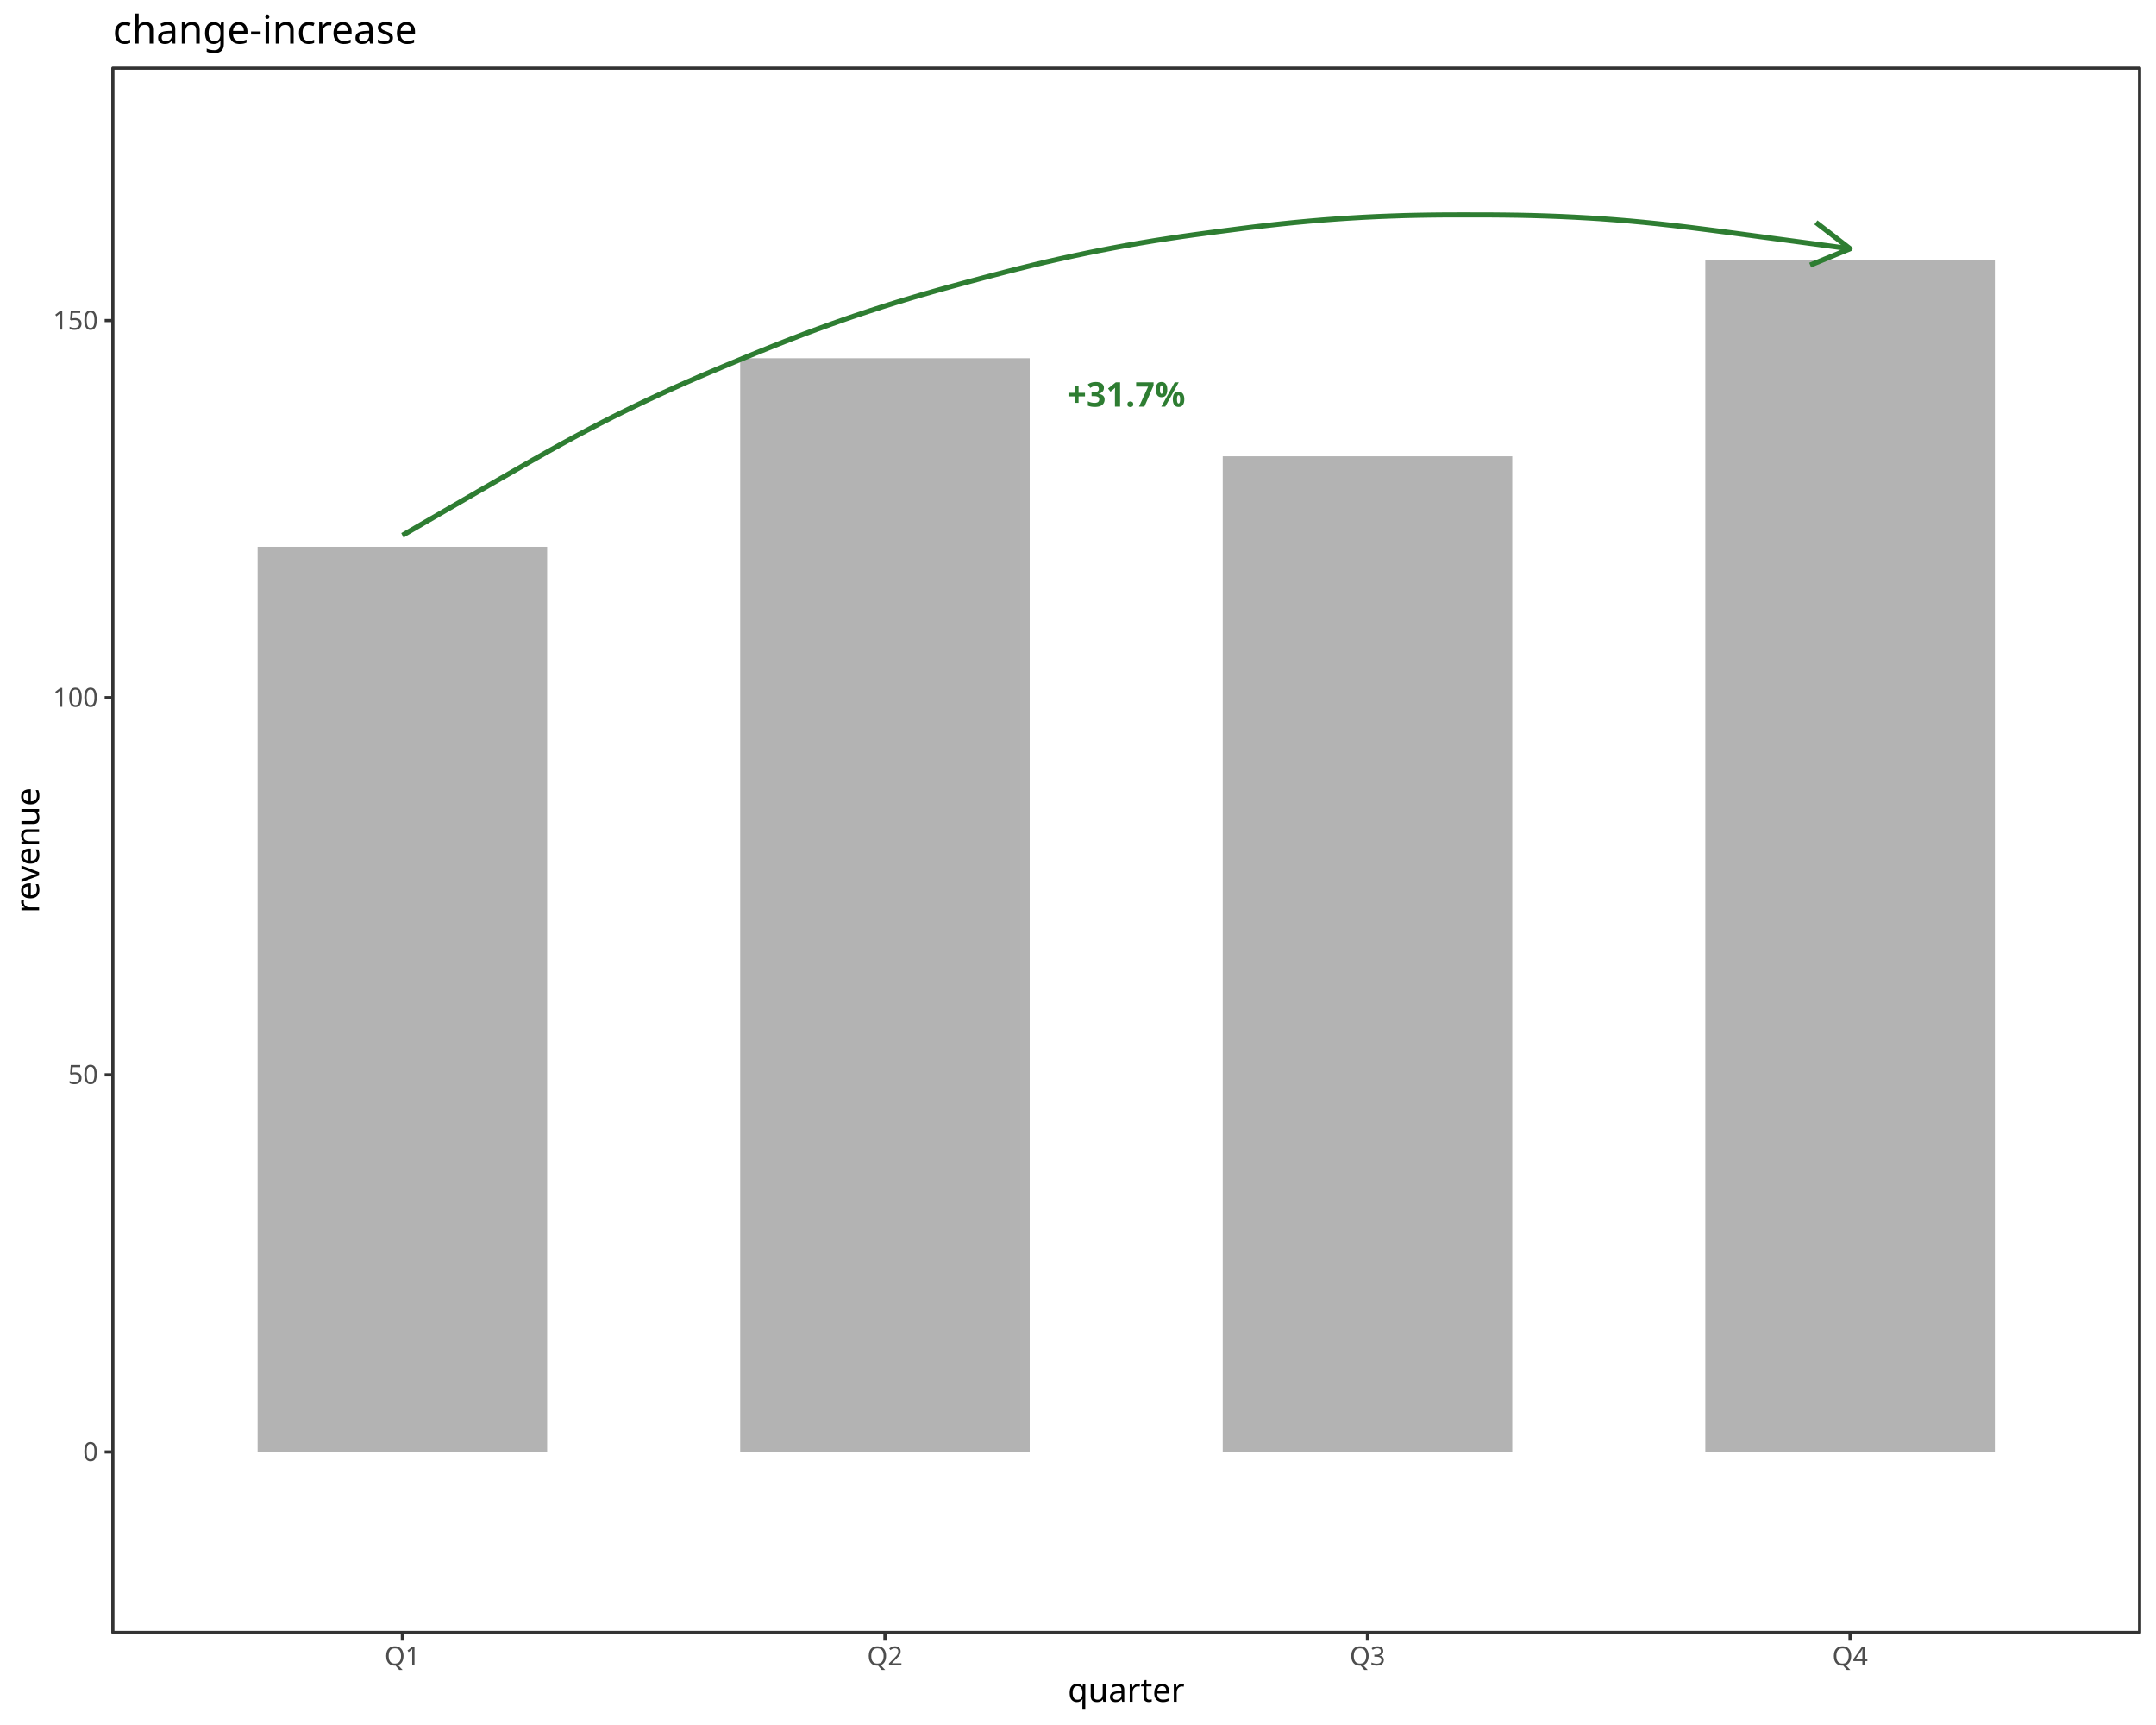
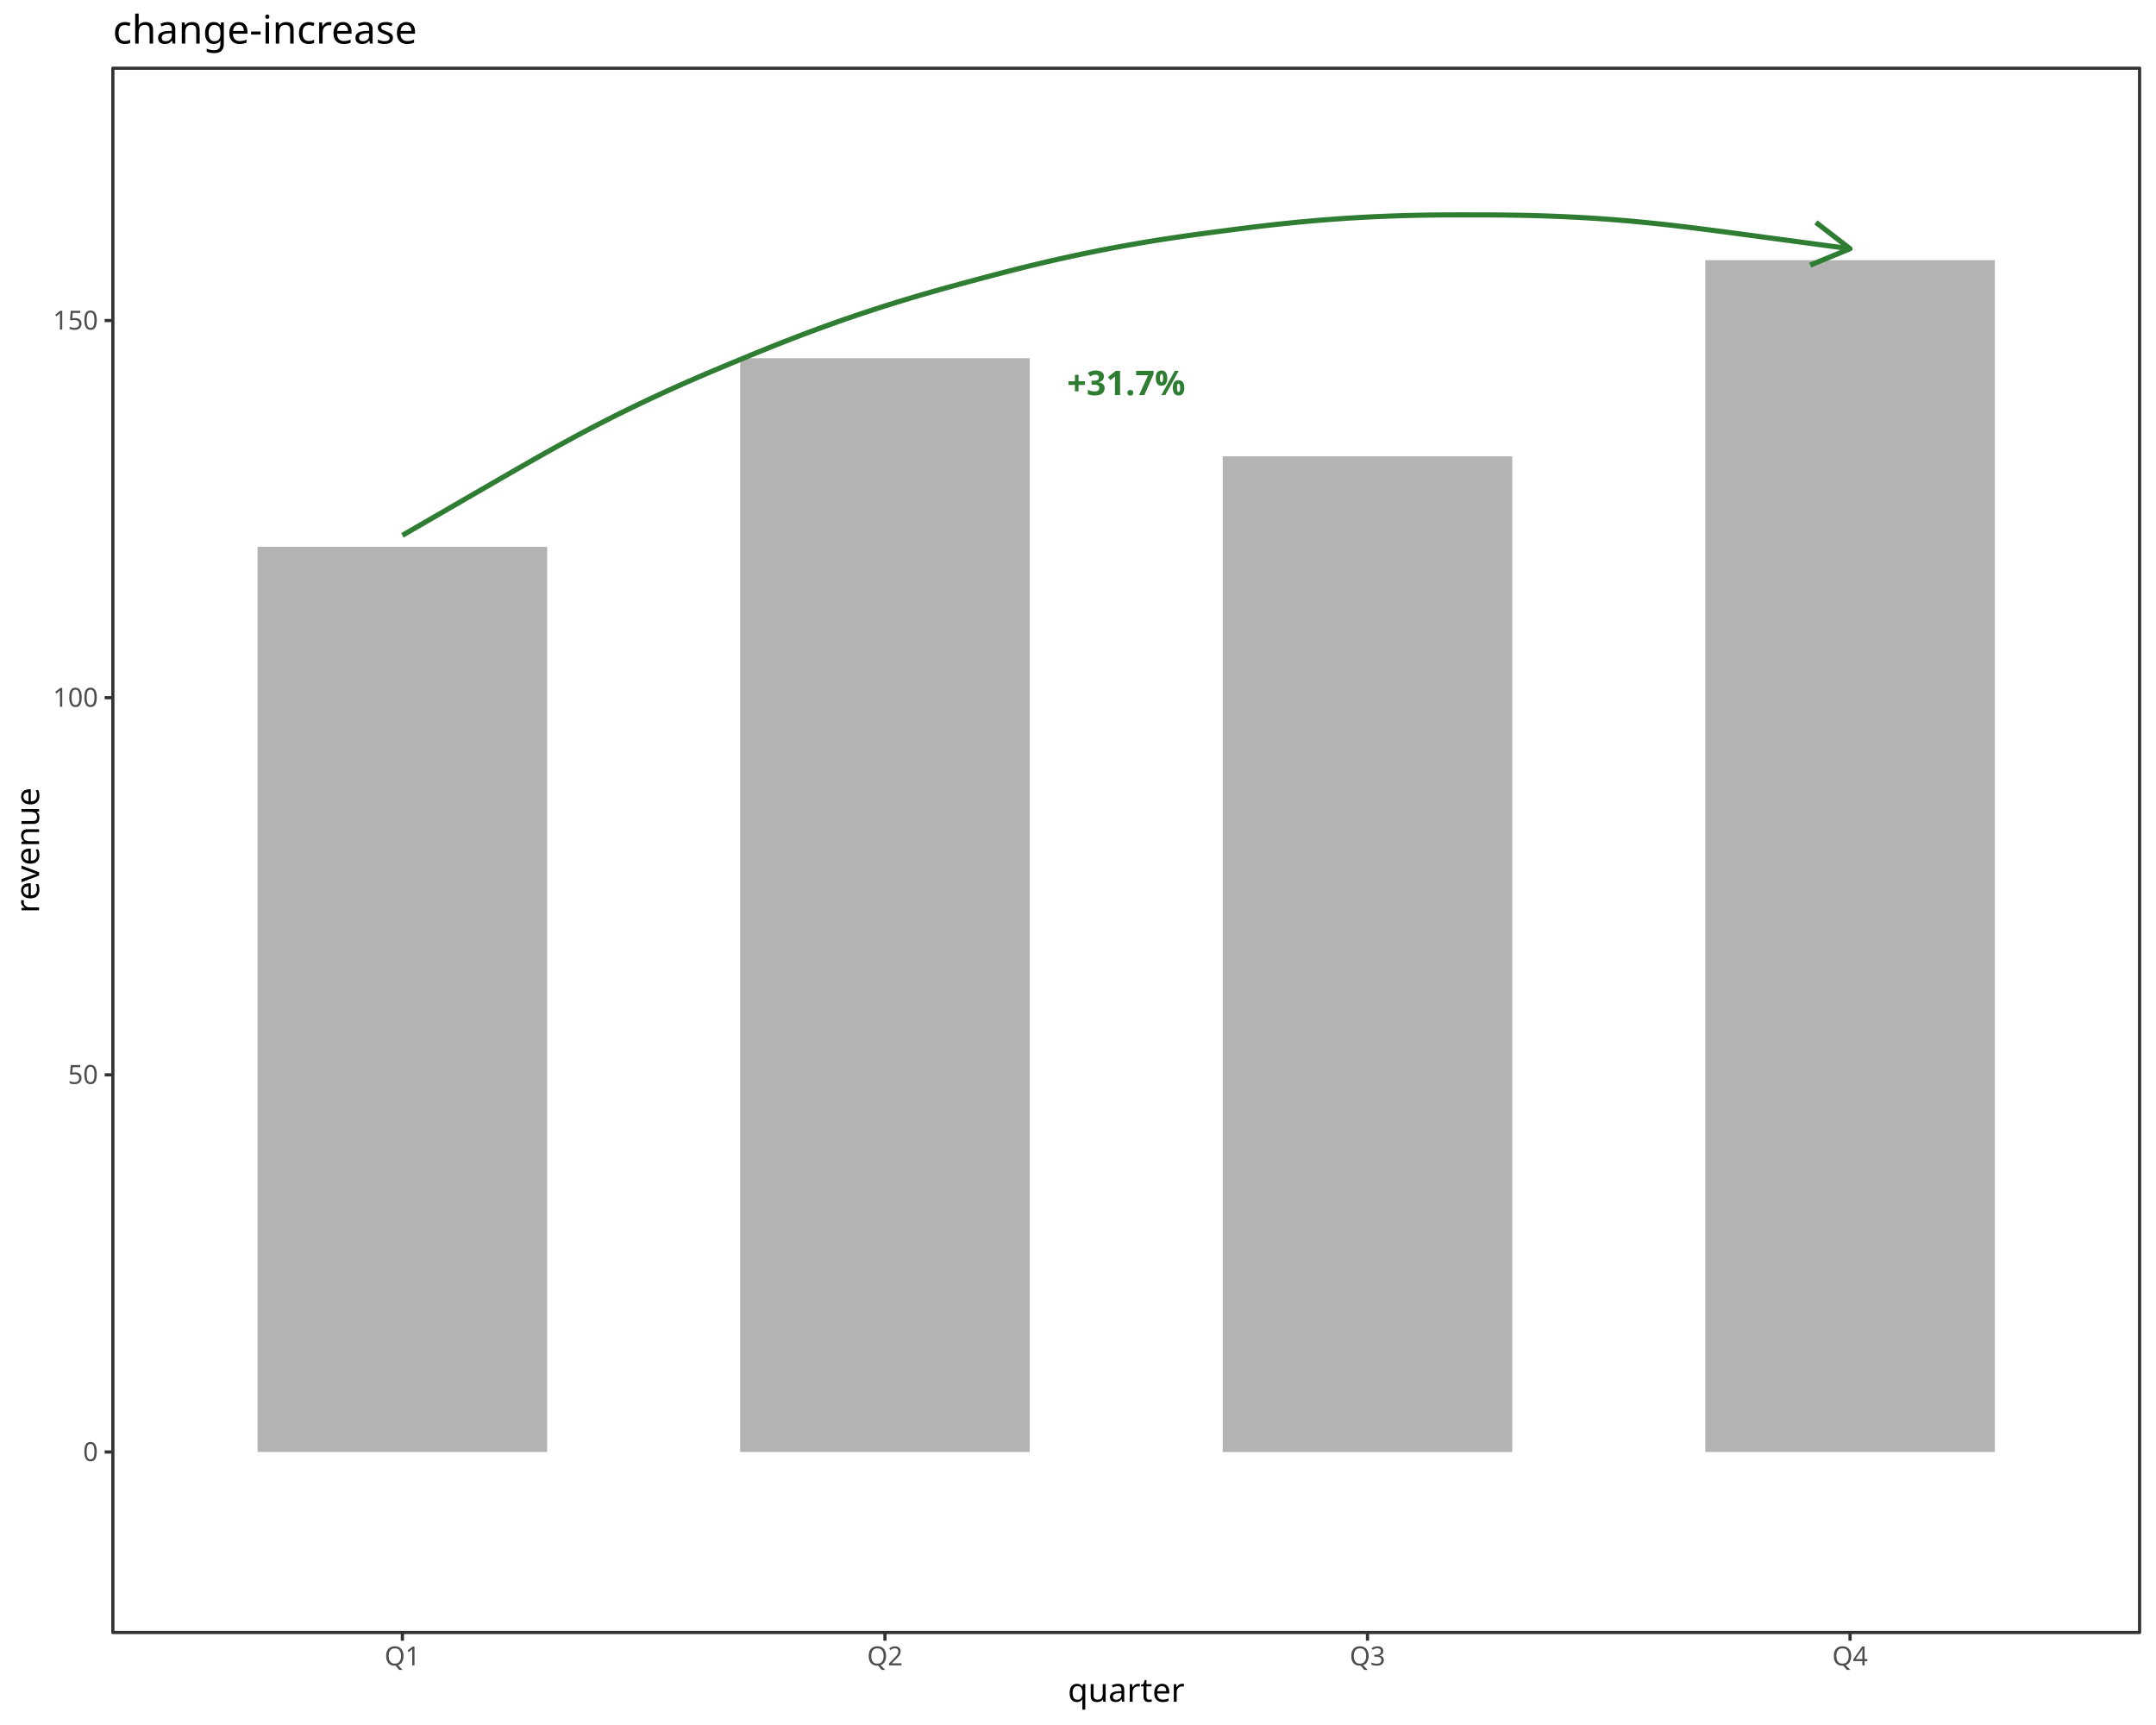
<svg xmlns="http://www.w3.org/2000/svg" class="svglite" data-engine-version="2.0" width="720.00pt" height="576.00pt" viewBox="0 0 720.00 576.00">
  <defs>
    <style type="text/css">
    .svglite line, .svglite polyline, .svglite polygon, .svglite path, .svglite rect, .svglite circle {
      fill: none;
      stroke: #000000;
      stroke-linecap: round;
      stroke-linejoin: round;
      stroke-miterlimit: 10.00;
    }
  </style>
  </defs>
  <rect width="100%" height="100%" style="stroke: none; fill: #FFFFFF;" />
  <defs>
    <clipPath id="cpMC4wMHw3MjAuMDB8MC4wMHw1NzYuMDA=">
      <rect x="0.00" y="0.00" width="720.00" height="576.00" />
    </clipPath>
  </defs>
  <g clip-path="url(#cpMC4wMHw3MjAuMDB8MC4wMHw1NzYuMDA=)">
    <rect x="0.00" y="0.00" width="720.00" height="576.00" style="stroke-width: 1.07; stroke: #FFFFFF; fill: #FFFFFF;" />
    <rect x="37.69" y="22.78" width="676.83" height="522.33" style="stroke-width: 1.07; stroke: none; fill: #FFFFFF;" />
    <rect x="86.03" y="182.59" width="96.69" height="302.25" style="stroke-width: 1.07; stroke: none; stroke-linecap: butt; stroke-linejoin: miter; fill: #B3B3B3;" />
    <rect x="247.18" y="119.62" width="96.69" height="365.22" style="stroke-width: 1.07; stroke: none; stroke-linecap: butt; stroke-linejoin: miter; fill: #B3B3B3;" />
    <rect x="408.33" y="152.37" width="96.69" height="332.48" style="stroke-width: 1.07; stroke: none; stroke-linecap: butt; stroke-linejoin: miter; fill: #B3B3B3;" />
    <rect x="569.49" y="86.88" width="96.69" height="397.96" style="stroke-width: 1.07; stroke: none; stroke-linecap: butt; stroke-linejoin: miter; fill: #B3B3B3;" />
    <polyline points="134.38,178.76 134.46,178.72 135.00,178.41 136.32,177.64 138.62,176.31 141.95,174.38 146.19,171.93 151.12,169.08 156.47,165.98 161.95,162.81 167.34,159.70 172.55,156.70 177.56,153.83 182.38,151.11 187.02,148.53 191.53,146.07 195.94,143.71 200.30,141.44 204.65,139.22 207.83,137.64 212.22,135.50 216.60,133.41 220.95,131.39 225.23,129.44 229.41,127.58 233.47,125.81 237.39,124.14 241.19,122.54 244.90,121.00 248.58,119.47 252.32,117.93 256.17,116.37 260.18,114.77 264.34,113.14 268.65,111.49 273.08,109.84 277.61,108.20 282.20,106.58 285.52,105.44 290.15,103.90 294.77,102.40 299.34,100.97 303.84,99.60 308.23,98.31 312.48,97.09 316.59,95.94 320.57,94.86 324.45,93.81 328.30,92.78 332.21,91.75 336.24,90.70 340.42,89.64 344.75,88.57 349.24,87.50 353.86,86.45 358.56,85.42 363.32,84.42 366.76,83.72 371.55,82.80 376.33,81.92 381.05,81.10 385.69,80.33 390.21,79.63 394.59,78.98 398.82,78.38 402.90,77.83 406.89,77.30 410.84,76.79 414.85,76.27 418.98,75.76 423.26,75.26 427.70,74.77 432.29,74.30 437.00,73.86 441.80,73.45 446.65,73.09 450.15,72.85 455.02,72.56 459.87,72.32 464.67,72.13 469.37,71.97 473.94,71.87 478.36,71.80 482.63,71.76 486.75,71.75 490.77,71.75 494.76,71.76 498.80,71.77 502.96,71.81 507.27,71.87 511.74,71.97 516.35,72.11 521.08,72.29 525.89,72.52 530.75,72.79 534.25,73.01 539.12,73.37 543.99,73.77 548.90,74.23 553.90,74.74 559.05,75.31 564.38,75.95 569.94,76.65 575.73,77.40 581.74,78.20 587.96,79.04 594.22,79.88 600.25,80.69 605.71,81.42 610.31,82.04 613.80,82.51 616.12,82.82 617.36,82.99 617.79,83.05 617.83,83.05 " style="stroke-width: 1.71; stroke: #2E7D32; stroke-linecap: butt;" />
    <polyline points="604.51,88.53 617.83,83.05 606.43,74.26 " style="stroke-width: 1.71; stroke: #2E7D32; stroke-linecap: butt;" />
-     <polygon points="353.91,140.56 398.30,140.56 398.22,140.56 398.54,140.55 398.87,140.48 399.18,140.36 399.46,140.20 399.72,139.99 399.94,139.74 400.11,139.47 400.24,139.16 400.32,138.84 400.35,138.51 400.35,138.51 400.35,125.22 400.35,125.22 400.32,124.89 400.24,124.57 400.11,124.27 399.94,123.99 399.72,123.74 399.46,123.53 399.18,123.37 398.87,123.25 398.54,123.18 398.30,123.17 353.91,123.17 354.16,123.18 353.83,123.17 353.50,123.21 353.18,123.30 352.89,123.44 352.62,123.63 352.38,123.86 352.18,124.12 352.03,124.41 351.92,124.73 351.87,125.05 351.86,125.22 351.86,138.51 351.87,138.35 351.87,138.68 351.92,139.00 352.03,139.32 352.18,139.61 352.38,139.87 352.62,140.10 352.89,140.29 353.18,140.43 353.50,140.52 353.83,140.56 " style="stroke-width: 0.00; stroke: none; fill: #FFFFFF;" />
-     <text x="376.10" y="135.78" text-anchor="middle" style="font-size: 11.38px; font-weight: bold; fill: #2E7D32; font-family: sans;" textLength="38.92px" lengthAdjust="spacingAndGlyphs">+31.7%</text>
+     <polygon points="353.91,136.73 398.30,136.73 398.22,136.73 398.54,136.72 398.87,136.65 399.18,136.54 399.46,136.37 399.72,136.16 399.94,135.92 400.11,135.64 400.24,135.33 400.32,135.01 400.35,134.68 400.35,134.68 400.35,121.39 400.35,121.39 400.32,121.06 400.24,120.74 400.11,120.44 399.94,120.16 399.72,119.91 399.46,119.70 399.18,119.54 398.87,119.42 398.54,119.36 398.30,119.34 353.91,119.34 354.16,119.36 353.83,119.34 353.50,119.38 353.18,119.47 352.89,119.62 352.62,119.80 352.38,120.03 352.18,120.29 352.03,120.59 351.92,120.90 351.87,121.22 351.86,121.39 351.86,134.68 351.87,134.52 351.87,134.85 351.92,135.18 352.03,135.49 352.18,135.78 352.38,136.04 352.62,136.27 352.89,136.46 353.18,136.60 353.50,136.69 353.83,136.73 " style="stroke-width: 0.00; stroke: none; fill: #FFFFFF;" />
+     <text x="376.10" y="131.95" text-anchor="middle" style="font-size: 11.38px; font-weight: bold; fill: #2E7D32; font-family: sans;" textLength="38.92px" lengthAdjust="spacingAndGlyphs">+31.7%</text>
    <rect x="37.69" y="22.78" width="676.83" height="522.33" style="stroke-width: 1.07; stroke: #333333;" />
    <text x="32.76" y="487.87" text-anchor="end" style="font-size: 8.80px; fill: #4D4D4D; font-family: sans;" textLength="4.89px" lengthAdjust="spacingAndGlyphs">0</text>
    <text x="32.76" y="361.93" text-anchor="end" style="font-size: 8.80px; fill: #4D4D4D; font-family: sans;" textLength="9.79px" lengthAdjust="spacingAndGlyphs">50</text>
    <text x="32.76" y="236.00" text-anchor="end" style="font-size: 8.80px; fill: #4D4D4D; font-family: sans;" textLength="14.68px" lengthAdjust="spacingAndGlyphs">100</text>
    <text x="32.76" y="110.06" text-anchor="end" style="font-size: 8.80px; fill: #4D4D4D; font-family: sans;" textLength="14.68px" lengthAdjust="spacingAndGlyphs">150</text>
    <polyline points="34.95,484.84 37.69,484.84 " style="stroke-width: 1.07; stroke: #333333; stroke-linecap: butt;" />
    <polyline points="34.95,358.91 37.69,358.91 " style="stroke-width: 1.07; stroke: #333333; stroke-linecap: butt;" />
    <polyline points="34.95,232.97 37.69,232.97 " style="stroke-width: 1.07; stroke: #333333; stroke-linecap: butt;" />
    <polyline points="34.95,107.03 37.69,107.03 " style="stroke-width: 1.07; stroke: #333333; stroke-linecap: butt;" />
    <polyline points="134.38,547.85 134.38,545.11 " style="stroke-width: 1.07; stroke: #333333; stroke-linecap: butt;" />
    <polyline points="295.53,547.85 295.53,545.11 " style="stroke-width: 1.07; stroke: #333333; stroke-linecap: butt;" />
    <polyline points="456.68,547.85 456.68,545.11 " style="stroke-width: 1.07; stroke: #333333; stroke-linecap: butt;" />
    <polyline points="617.83,547.85 617.83,545.11 " style="stroke-width: 1.07; stroke: #333333; stroke-linecap: butt;" />
    <text x="134.38" y="556.10" text-anchor="middle" style="font-size: 8.80px; fill: #4D4D4D; font-family: sans;" textLength="11.74px" lengthAdjust="spacingAndGlyphs">Q1</text>
    <text x="295.53" y="556.10" text-anchor="middle" style="font-size: 8.80px; fill: #4D4D4D; font-family: sans;" textLength="11.74px" lengthAdjust="spacingAndGlyphs">Q2</text>
    <text x="456.68" y="556.10" text-anchor="middle" style="font-size: 8.80px; fill: #4D4D4D; font-family: sans;" textLength="11.74px" lengthAdjust="spacingAndGlyphs">Q3</text>
    <text x="617.83" y="556.10" text-anchor="middle" style="font-size: 8.80px; fill: #4D4D4D; font-family: sans;" textLength="11.74px" lengthAdjust="spacingAndGlyphs">Q4</text>
    <text x="376.10" y="568.24" text-anchor="middle" style="font-size: 11.00px; font-family: sans;" textLength="34.85px" lengthAdjust="spacingAndGlyphs">quarter</text>
    <text transform="translate(13.05,283.95) rotate(-90)" text-anchor="middle" style="font-size: 11.00px; font-family: sans;" textLength="39.76px" lengthAdjust="spacingAndGlyphs">revenue</text>
    <text x="37.69" y="14.56" style="font-size: 13.20px; font-family: sans;" textLength="97.61px" lengthAdjust="spacingAndGlyphs">change-increase</text>
  </g>
</svg>
